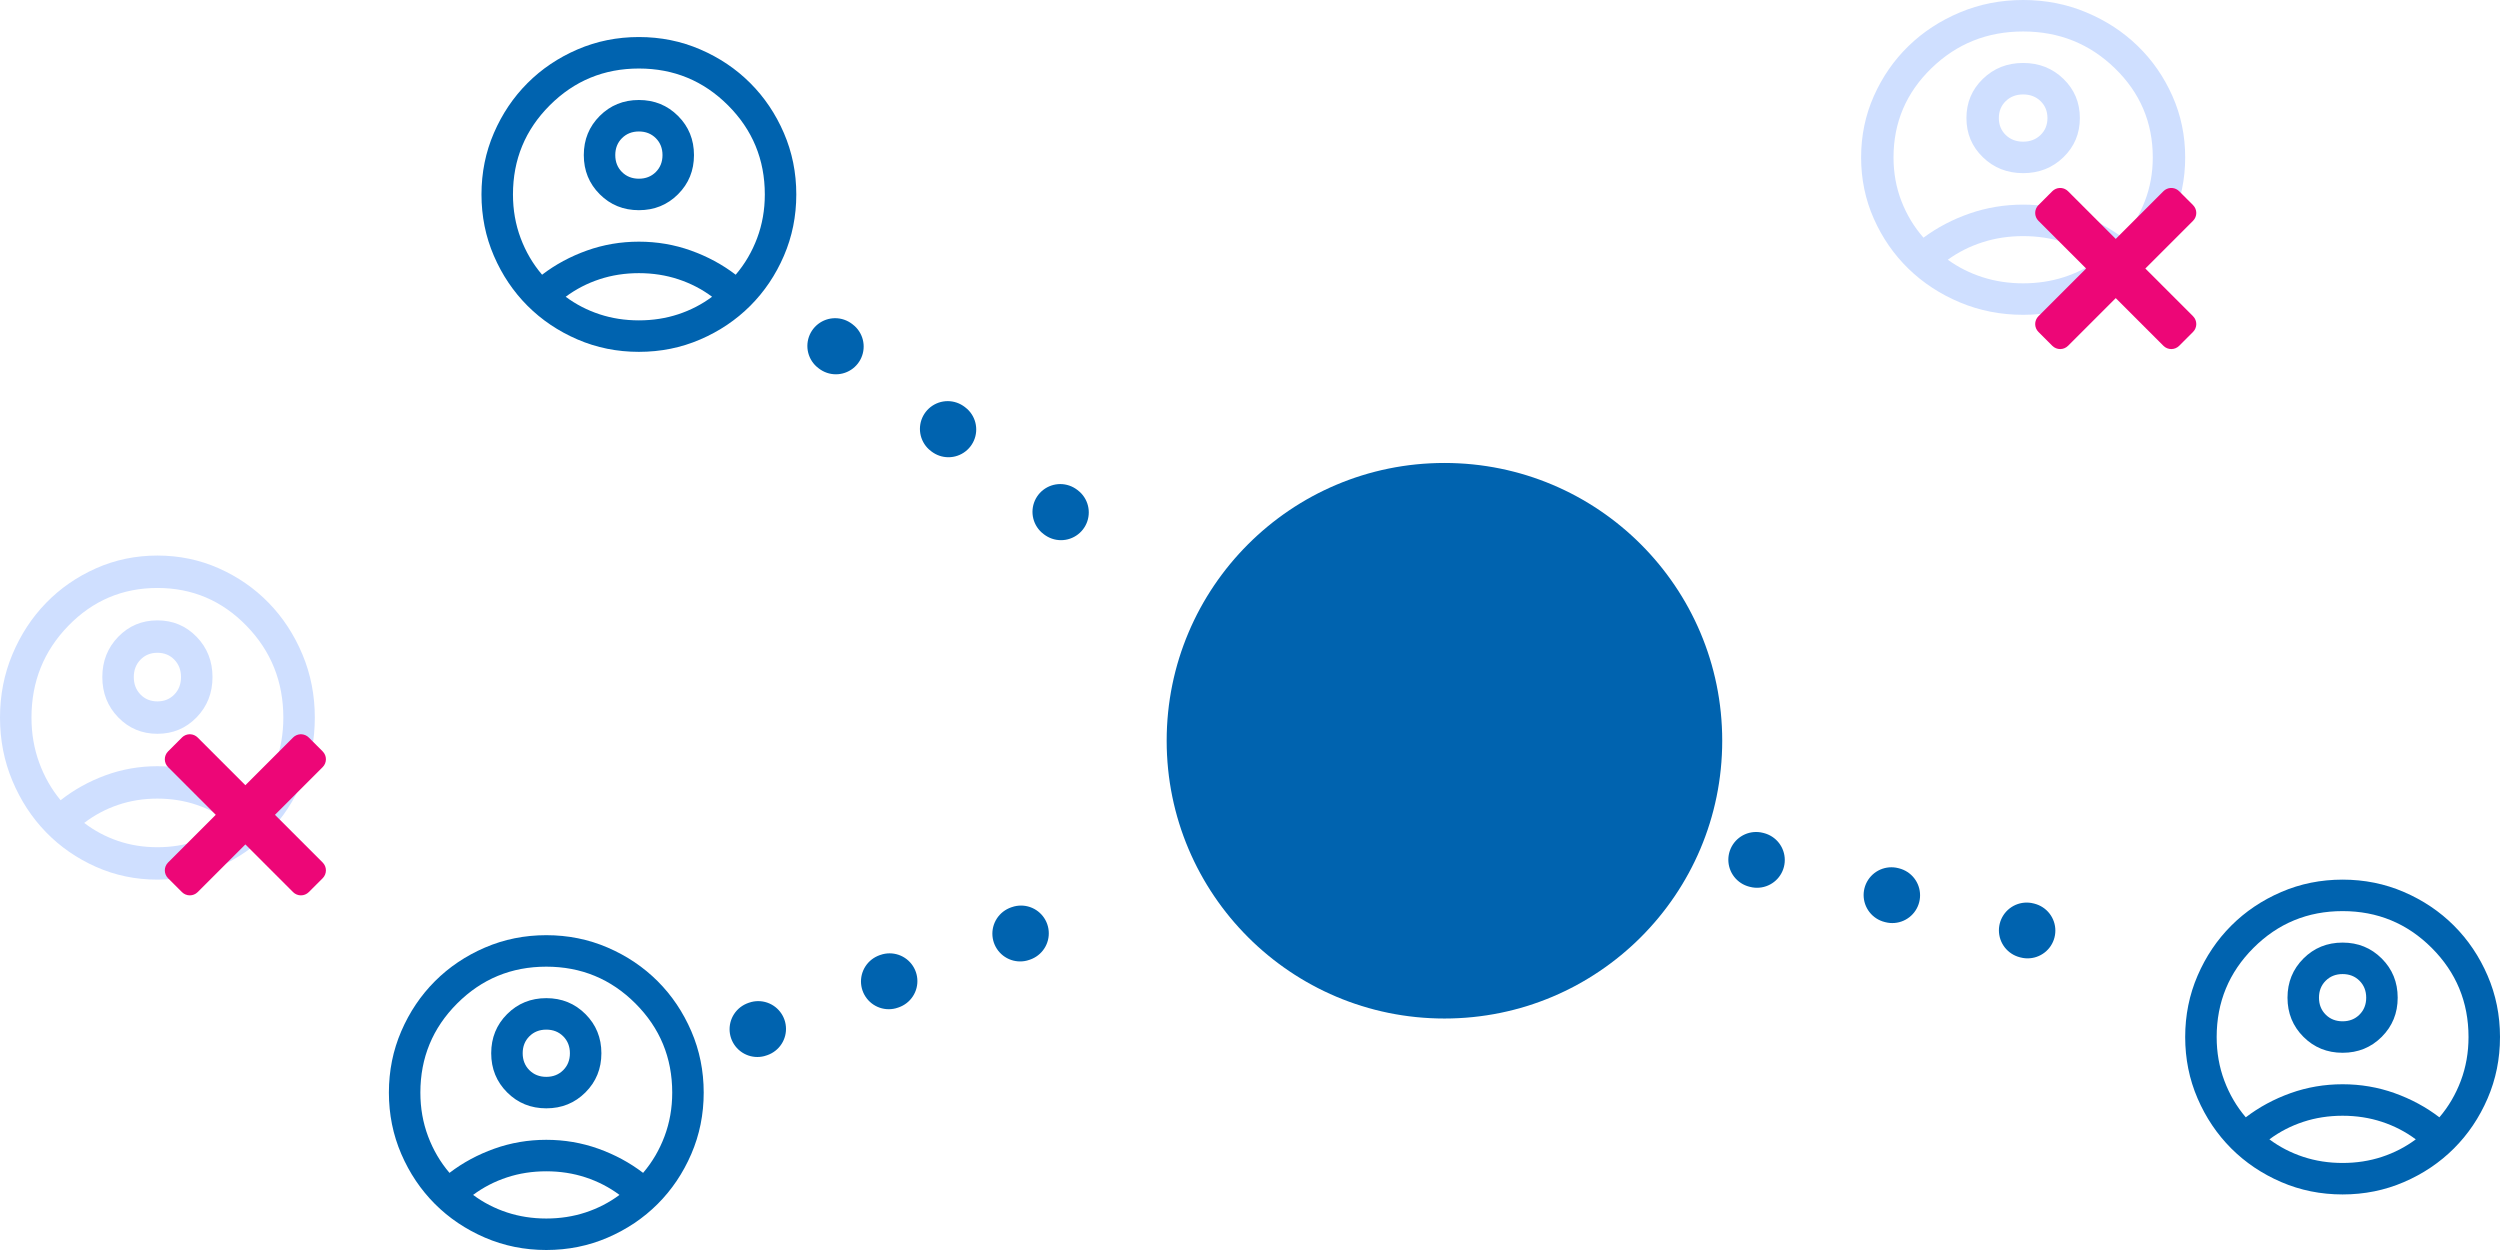
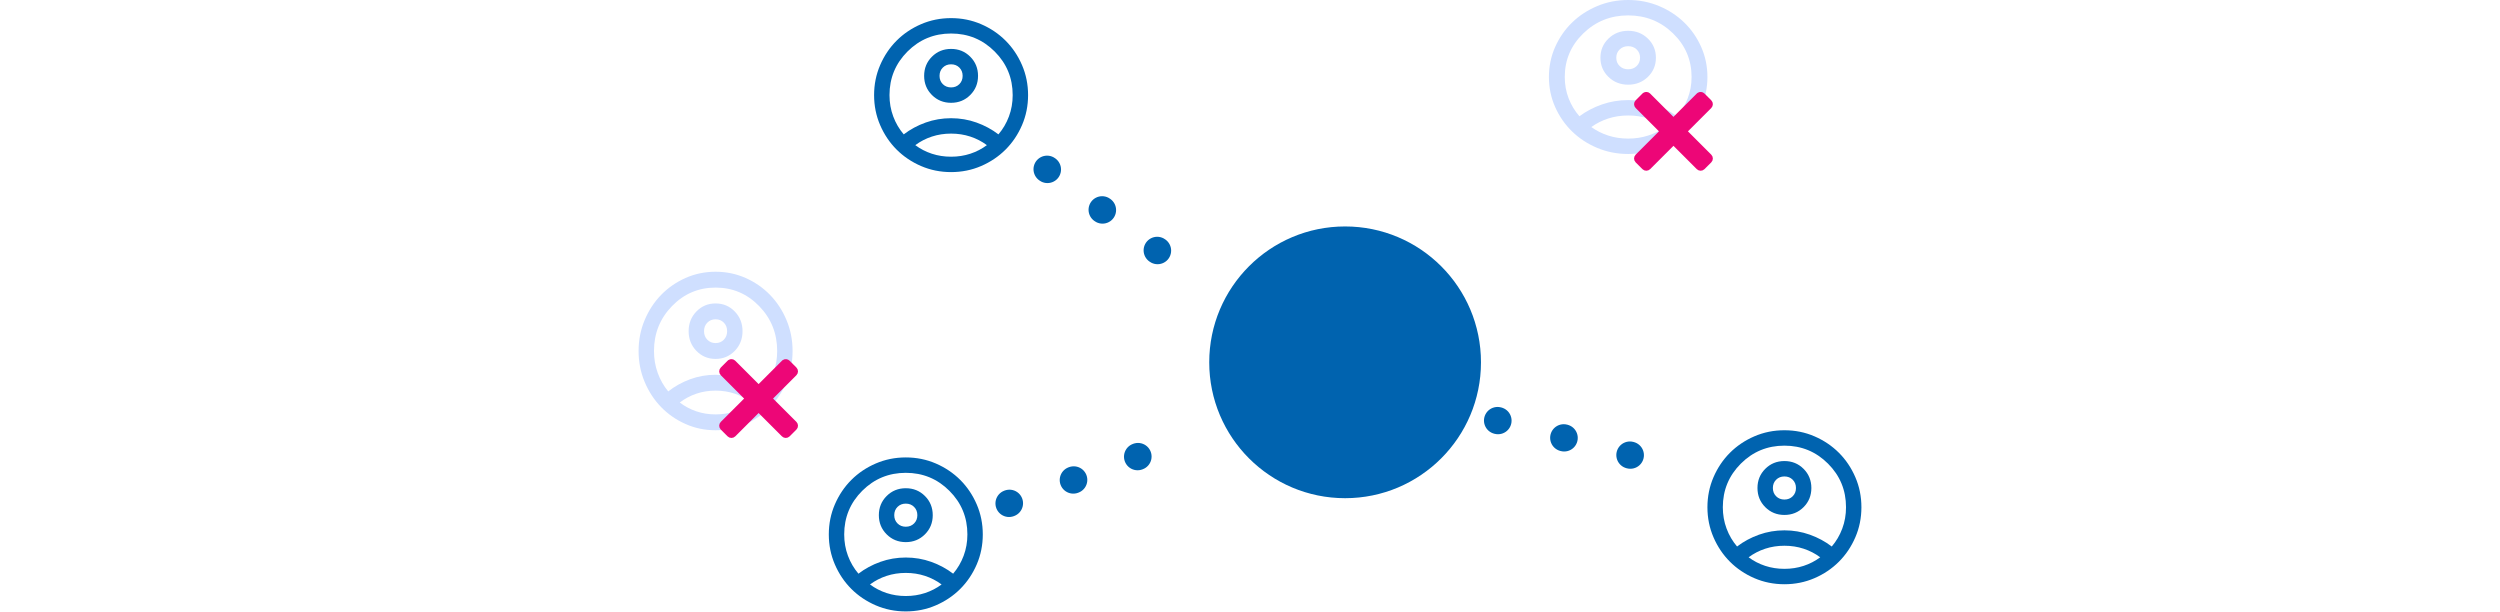
- <svg xmlns="http://www.w3.org/2000/svg" width="270" height="135" viewBox="0 0 270 135" fill="none">
-   <circle cx="156" cy="80" r="30" fill="#0063AF" />
-   <path d="M207.737 25.67C209.225 24.565 210.887 23.694 212.725 23.056C214.562 22.419 216.488 22.1 218.5 22.1C220.512 22.1 222.438 22.419 224.275 23.056C226.112 23.694 227.775 24.565 229.262 25.67C230.283 24.508 231.078 23.191 231.647 21.718C232.216 20.244 232.5 18.672 232.5 17C232.5 13.232 231.136 10.023 228.409 7.374C225.682 4.725 222.379 3.4 218.5 3.4C214.621 3.4 211.318 4.725 208.591 7.374C205.864 10.023 204.5 13.232 204.5 17C204.5 18.672 204.784 20.244 205.353 21.718C205.922 23.191 206.717 24.508 207.737 25.67ZM214.147 16.979C212.966 15.831 212.375 14.422 212.375 12.75C212.375 11.078 212.966 9.669 214.147 8.521C215.328 7.374 216.779 6.8 218.5 6.8C220.221 6.8 221.672 7.374 222.853 8.521C224.034 9.669 224.625 11.078 224.625 12.75C224.625 14.422 224.034 15.831 222.853 16.979C221.672 18.126 220.221 18.7 218.5 18.7C216.779 18.7 215.328 18.126 214.147 16.979ZM218.5 34C216.079 34 213.804 33.554 211.675 32.661C209.546 31.769 207.694 30.558 206.119 29.027C204.544 27.497 203.297 25.698 202.378 23.63C201.459 21.562 201 19.352 201 17C201 14.648 201.459 12.438 202.378 10.37C203.297 8.302 204.544 6.503 206.119 4.973C207.694 3.442 209.546 2.231 211.675 1.339C213.804 0.446 216.079 0 218.5 0C220.921 0 223.196 0.446 225.325 1.339C227.454 2.231 229.306 3.442 230.881 4.973C232.456 6.503 233.703 8.302 234.622 10.37C235.541 12.438 236 14.648 236 17C236 19.352 235.541 21.562 234.622 23.63C233.703 25.698 232.456 27.497 230.881 29.027C229.306 30.558 227.454 31.769 225.325 32.661C223.196 33.554 220.921 34 218.5 34ZM222.875 29.941C224.246 29.502 225.5 28.872 226.637 28.05C225.5 27.228 224.246 26.598 222.875 26.159C221.504 25.72 220.046 25.5 218.5 25.5C216.954 25.5 215.496 25.72 214.125 26.159C212.754 26.598 211.5 27.228 210.363 28.05C211.5 28.872 212.754 29.502 214.125 29.941C215.496 30.38 216.954 30.6 218.5 30.6C220.046 30.6 221.504 30.38 222.875 29.941ZM220.381 14.578C220.877 14.096 221.125 13.487 221.125 12.75C221.125 12.013 220.877 11.404 220.381 10.922C219.885 10.441 219.258 10.2 218.5 10.2C217.742 10.2 217.115 10.441 216.619 10.922C216.123 11.404 215.875 12.013 215.875 12.75C215.875 13.487 216.123 14.096 216.619 14.578C217.115 15.059 217.742 15.3 218.5 15.3C219.258 15.3 219.885 15.059 220.381 14.578Z" fill="#CFDFFF" />
-   <path d="M6.545 86.425C7.99 85.287 9.605 84.391 11.39 83.734C13.175 83.078 15.045 82.75 17 82.75C18.955 82.75 20.825 83.078 22.61 83.734C24.395 84.391 26.01 85.287 27.455 86.425C28.447 85.229 29.219 83.873 29.771 82.356C30.324 80.84 30.6 79.221 30.6 77.5C30.6 73.621 29.275 70.318 26.626 67.591C23.977 64.864 20.768 63.5 17 63.5C13.232 63.5 10.023 64.864 7.374 67.591C4.725 70.318 3.4 73.621 3.4 77.5C3.4 79.221 3.676 80.84 4.229 82.356C4.781 83.873 5.553 85.229 6.545 86.425ZM12.771 77.478C11.624 76.297 11.05 74.846 11.05 73.125C11.05 71.404 11.624 69.953 12.771 68.772C13.919 67.591 15.328 67 17 67C18.672 67 20.081 67.591 21.229 68.772C22.376 69.953 22.95 71.404 22.95 73.125C22.95 74.846 22.376 76.297 21.229 77.478C20.081 78.659 18.672 79.25 17 79.25C15.328 79.25 13.919 78.659 12.771 77.478ZM17 95C14.648 95 12.438 94.541 10.37 93.622C8.302 92.703 6.503 91.456 4.973 89.881C3.442 88.306 2.231 86.454 1.339 84.325C0.446 82.196 0 79.921 0 77.5C0 75.079 0.446 72.804 1.339 70.675C2.231 68.546 3.442 66.694 4.973 65.119C6.503 63.544 8.302 62.297 10.37 61.378C12.438 60.459 14.648 60 17 60C19.352 60 21.562 60.459 23.63 61.378C25.698 62.297 27.497 63.544 29.027 65.119C30.558 66.694 31.769 68.546 32.661 70.675C33.554 72.804 34 75.079 34 77.5C34 79.921 33.554 82.196 32.661 84.325C31.769 86.454 30.558 88.306 29.027 89.881C27.497 91.456 25.698 92.703 23.63 93.622C21.562 94.541 19.352 95 17 95ZM21.25 90.822C22.582 90.37 23.8 89.721 24.905 88.875C23.8 88.029 22.582 87.38 21.25 86.928C19.918 86.476 18.502 86.25 17 86.25C15.498 86.25 14.082 86.476 12.75 86.928C11.418 87.38 10.2 88.029 9.095 88.875C10.2 89.721 11.418 90.37 12.75 90.822C14.082 91.274 15.498 91.5 17 91.5C18.502 91.5 19.918 91.274 21.25 90.822ZM18.828 75.006C19.309 74.51 19.55 73.883 19.55 73.125C19.55 72.367 19.309 71.74 18.828 71.244C18.346 70.748 17.737 70.5 17 70.5C16.263 70.5 15.654 70.748 15.172 71.244C14.691 71.74 14.45 72.367 14.45 73.125C14.45 73.883 14.691 74.51 15.172 75.006C15.654 75.502 16.263 75.75 17 75.75C17.737 75.75 18.346 75.502 18.828 75.006Z" fill="#CFDFFF" />
-   <path d="M242.545 120.67C243.99 119.565 245.605 118.694 247.39 118.056C249.175 117.419 251.045 117.1 253 117.1C254.955 117.1 256.825 117.419 258.61 118.056C260.395 118.694 262.01 119.565 263.455 120.67C264.447 119.508 265.219 118.191 265.771 116.718C266.324 115.244 266.6 113.672 266.6 112C266.6 108.232 265.275 105.023 262.626 102.374C259.977 99.725 256.768 98.4 253 98.4C249.232 98.4 246.023 99.725 243.374 102.374C240.725 105.023 239.4 108.232 239.4 112C239.4 113.672 239.676 115.244 240.229 116.718C240.781 118.191 241.553 119.508 242.545 120.67ZM248.771 111.979C247.624 110.831 247.05 109.422 247.05 107.75C247.05 106.078 247.624 104.669 248.771 103.521C249.919 102.374 251.328 101.8 253 101.8C254.672 101.8 256.081 102.374 257.229 103.521C258.376 104.669 258.95 106.078 258.95 107.75C258.95 109.422 258.376 110.831 257.229 111.979C256.081 113.126 254.672 113.7 253 113.7C251.328 113.7 249.919 113.126 248.771 111.979ZM253 129C250.648 129 248.438 128.554 246.37 127.661C244.302 126.769 242.503 125.558 240.972 124.028C239.443 122.497 238.231 120.698 237.339 118.63C236.446 116.562 236 114.352 236 112C236 109.648 236.446 107.438 237.339 105.37C238.231 103.302 239.443 101.503 240.972 99.972C242.503 98.442 244.302 97.231 246.37 96.339C248.438 95.446 250.648 95 253 95C255.352 95 257.562 95.446 259.63 96.339C261.698 97.231 263.497 98.442 265.028 99.972C266.558 101.503 267.769 103.302 268.661 105.37C269.554 107.438 270 109.648 270 112C270 114.352 269.554 116.562 268.661 118.63C267.769 120.698 266.558 122.497 265.028 124.028C263.497 125.558 261.698 126.769 259.63 127.661C257.562 128.554 255.352 129 253 129ZM257.25 124.941C258.582 124.502 259.8 123.872 260.905 123.05C259.8 122.228 258.582 121.598 257.25 121.159C255.918 120.72 254.502 120.5 253 120.5C251.498 120.5 250.082 120.72 248.75 121.159C247.418 121.598 246.2 122.228 245.095 123.05C246.2 123.872 247.418 124.502 248.75 124.941C250.082 125.38 251.498 125.6 253 125.6C254.502 125.6 255.918 125.38 257.25 124.941ZM254.827 109.578C255.309 109.096 255.55 108.487 255.55 107.75C255.55 107.013 255.309 106.404 254.827 105.922C254.346 105.441 253.737 105.2 253 105.2C252.263 105.2 251.654 105.441 251.173 105.922C250.691 106.404 250.45 107.013 250.45 107.75C250.45 108.487 250.691 109.096 251.173 109.578C251.654 110.059 252.263 110.3 253 110.3C253.737 110.3 254.346 110.059 254.827 109.578Z" fill="#0063AF" />
-   <path d="M48.545 126.67C49.99 125.565 51.605 124.694 53.39 124.056C55.175 123.419 57.045 123.1 59 123.1C60.955 123.1 62.825 123.419 64.61 124.056C66.395 124.694 68.01 125.565 69.455 126.67C70.447 125.508 71.219 124.191 71.771 122.718C72.324 121.244 72.6 119.672 72.6 118C72.6 114.232 71.275 111.023 68.626 108.374C65.977 105.725 62.768 104.4 59 104.4C55.232 104.4 52.023 105.725 49.374 108.374C46.725 111.023 45.4 114.232 45.4 118C45.4 119.672 45.676 121.244 46.229 122.718C46.781 124.191 47.553 125.508 48.545 126.67ZM54.771 117.979C53.624 116.831 53.05 115.422 53.05 113.75C53.05 112.078 53.624 110.669 54.771 109.521C55.919 108.374 57.328 107.8 59 107.8C60.672 107.8 62.081 108.374 63.229 109.521C64.376 110.669 64.95 112.078 64.95 113.75C64.95 115.422 64.376 116.831 63.229 117.979C62.081 119.126 60.672 119.7 59 119.7C57.328 119.7 55.919 119.126 54.771 117.979ZM59 135C56.648 135 54.438 134.554 52.37 133.661C50.302 132.769 48.502 131.558 46.972 130.028C45.443 128.497 44.231 126.698 43.339 124.63C42.446 122.562 42 120.352 42 118C42 115.648 42.446 113.438 43.339 111.37C44.231 109.302 45.443 107.503 46.972 105.972C48.502 104.443 50.302 103.231 52.37 102.339C54.438 101.446 56.648 101 59 101C61.352 101 63.562 101.446 65.63 102.339C67.698 103.231 69.498 104.443 71.028 105.972C72.558 107.503 73.769 109.302 74.661 111.37C75.554 113.438 76 115.648 76 118C76 120.352 75.554 122.562 74.661 124.63C73.769 126.698 72.558 128.497 71.028 130.028C69.498 131.558 67.698 132.769 65.63 133.661C63.562 134.554 61.352 135 59 135ZM63.25 130.941C64.582 130.502 65.8 129.872 66.905 129.05C65.8 128.228 64.582 127.598 63.25 127.159C61.918 126.72 60.502 126.5 59 126.5C57.498 126.5 56.082 126.72 54.75 127.159C53.418 127.598 52.2 128.228 51.095 129.05C52.2 129.872 53.418 130.502 54.75 130.941C56.082 131.38 57.498 131.6 59 131.6C60.502 131.6 61.918 131.38 63.25 130.941ZM60.828 115.578C61.309 115.096 61.55 114.487 61.55 113.75C61.55 113.013 61.309 112.404 60.828 111.922C60.346 111.441 59.737 111.2 59 111.2C58.263 111.2 57.654 111.441 57.172 111.922C56.691 112.404 56.45 113.013 56.45 113.75C56.45 114.487 56.691 115.096 57.172 115.578C57.654 116.059 58.263 116.3 59 116.3C59.737 116.3 60.346 116.059 60.828 115.578Z" fill="#0063AF" />
-   <path d="M58.545 29.67C59.99 28.565 61.605 27.694 63.39 27.056C65.175 26.419 67.045 26.1 69 26.1C70.955 26.1 72.825 26.419 74.61 27.056C76.395 27.694 78.01 28.565 79.455 29.67C80.447 28.508 81.219 27.191 81.771 25.718C82.324 24.244 82.6 22.672 82.6 21C82.6 17.232 81.275 14.023 78.626 11.374C75.977 8.725 72.768 7.4 69 7.4C65.232 7.4 62.023 8.725 59.374 11.374C56.725 14.023 55.4 17.232 55.4 21C55.4 22.672 55.676 24.244 56.229 25.718C56.781 27.191 57.553 28.508 58.545 29.67ZM64.771 20.979C63.624 19.831 63.05 18.422 63.05 16.75C63.05 15.078 63.624 13.669 64.771 12.521C65.919 11.374 67.328 10.8 69 10.8C70.672 10.8 72.081 11.374 73.229 12.521C74.376 13.669 74.95 15.078 74.95 16.75C74.95 18.422 74.376 19.831 73.229 20.979C72.081 22.126 70.672 22.7 69 22.7C67.328 22.7 65.919 22.126 64.771 20.979ZM69 38C66.648 38 64.438 37.554 62.37 36.661C60.302 35.769 58.502 34.557 56.972 33.028C55.443 31.497 54.231 29.698 53.339 27.63C52.446 25.562 52 23.352 52 21C52 18.648 52.446 16.438 53.339 14.37C54.231 12.302 55.443 10.502 56.972 8.973C58.502 7.442 60.302 6.231 62.37 5.339C64.438 4.446 66.648 4 69 4C71.352 4 73.562 4.446 75.63 5.339C77.698 6.231 79.498 7.442 81.028 8.973C82.558 10.502 83.769 12.302 84.661 14.37C85.554 16.438 86 18.648 86 21C86 23.352 85.554 25.562 84.661 27.63C83.769 29.698 82.558 31.497 81.028 33.028C79.498 34.557 77.698 35.769 75.63 36.661C73.562 37.554 71.352 38 69 38ZM73.25 33.941C74.582 33.502 75.8 32.872 76.905 32.05C75.8 31.228 74.582 30.598 73.25 30.159C71.918 29.72 70.502 29.5 69 29.5C67.498 29.5 66.082 29.72 64.75 30.159C63.418 30.598 62.2 31.228 61.095 32.05C62.2 32.872 63.418 33.502 64.75 33.941C66.082 34.38 67.498 34.6 69 34.6C70.502 34.6 71.918 34.38 73.25 33.941ZM70.828 18.578C71.309 18.096 71.55 17.487 71.55 16.75C71.55 16.013 71.309 15.404 70.828 14.922C70.346 14.441 69.737 14.2 69 14.2C68.263 14.2 67.654 14.441 67.172 14.922C66.691 15.404 66.45 16.013 66.45 16.75C66.45 17.487 66.691 18.096 67.172 18.578C67.654 19.059 68.263 19.3 69 19.3C69.737 19.3 70.346 19.059 70.828 18.578Z" fill="#0063AF" />
-   <line x1="81.794" y1="111.155" x2="120.155" y2="97.206" stroke="#0063AF" stroke-width="6" stroke-linecap="round" stroke-dasharray="0.1 15" />
-   <line x1="90.195" y1="37.364" x2="123.364" y2="61.805" stroke="#0063AF" stroke-width="6" stroke-linecap="round" stroke-dasharray="0.1 15" />
-   <line x1="189.66" y1="92.854" x2="229.854" y2="103.34" stroke="#0063AF" stroke-width="6" stroke-linecap="round" stroke-dasharray="0.1 15" />
-   <path d="M234.17 20.999C234.403 20.845 234.719 20.871 234.924 21.076L236.424 22.576C236.658 22.811 236.658 23.189 236.424 23.424L230.848 29L236.424 34.576C236.658 34.81 236.658 35.19 236.424 35.424L234.924 36.924C234.69 37.158 234.31 37.158 234.076 36.924L228.5 31.348L222.924 36.924C222.69 37.158 222.31 37.158 222.076 36.924L220.576 35.424C220.342 35.19 220.342 34.81 220.576 34.576L226.152 29L220.576 23.424C220.342 23.189 220.342 22.811 220.576 22.576L222.076 21.076L222.17 20.999C222.403 20.845 222.719 20.871 222.924 21.076L228.5 26.652L234.076 21.076L234.17 20.999Z" fill="#ED0677" stroke="#ED0677" stroke-width="1.2" stroke-linejoin="round" />
-   <path d="M32.17 79.999C32.403 79.845 32.719 79.871 32.924 80.076L34.424 81.576C34.658 81.811 34.658 82.189 34.424 82.424L28.848 88L34.424 93.576C34.658 93.811 34.658 94.189 34.424 94.424L32.924 95.924C32.69 96.158 32.31 96.158 32.076 95.924L26.5 90.348L20.924 95.924C20.689 96.158 20.311 96.158 20.076 95.924L18.576 94.424C18.342 94.189 18.342 93.811 18.576 93.576L24.152 88L18.576 82.424C18.342 82.189 18.342 81.811 18.576 81.576L20.076 80.076L20.17 79.999C20.403 79.845 20.719 79.871 20.924 80.076L26.5 85.652L32.076 80.076L32.17 79.999Z" fill="#ED0677" stroke="#ED0677" stroke-width="1.2" stroke-linejoin="round" />
+ <svg xmlns="http://www.w3.org/2000/svg" width="552" height="135" viewBox="0 0 552 135" fill="none">
+   <circle cx="297" cy="80" r="30" fill="#0063AF" />
+   <path d="M348.737 25.67C350.225 24.565 351.887 23.694 353.725 23.056C355.562 22.419 357.488 22.1 359.5 22.1C361.512 22.1 363.438 22.419 365.275 23.056C367.112 23.694 368.775 24.565 370.262 25.67C371.283 24.508 372.078 23.191 372.647 21.718C373.216 20.244 373.5 18.672 373.5 17C373.5 13.232 372.136 10.023 369.409 7.374C366.682 4.725 363.379 3.4 359.5 3.4C355.621 3.4 352.318 4.725 349.591 7.374C346.864 10.023 345.5 13.232 345.5 17C345.5 18.672 345.784 20.244 346.353 21.718C346.922 23.191 347.717 24.508 348.737 25.67ZM355.147 16.979C353.966 15.831 353.375 14.422 353.375 12.75C353.375 11.078 353.966 9.669 355.147 8.521C356.328 7.374 357.779 6.8 359.5 6.8C361.221 6.8 362.672 7.374 363.853 8.521C365.034 9.669 365.625 11.078 365.625 12.75C365.625 14.422 365.034 15.831 363.853 16.979C362.672 18.126 361.221 18.7 359.5 18.7C357.779 18.7 356.328 18.126 355.147 16.979ZM359.5 34C357.079 34 354.804 33.554 352.675 32.661C350.546 31.769 348.694 30.558 347.119 29.027C345.544 27.497 344.297 25.698 343.378 23.63C342.459 21.562 342 19.352 342 17C342 14.648 342.459 12.438 343.378 10.37C344.297 8.302 345.544 6.503 347.119 4.973C348.694 3.442 350.546 2.231 352.675 1.339C354.804 0.446 357.079 0 359.5 0C361.921 0 364.196 0.446 366.325 1.339C368.454 2.231 370.306 3.442 371.881 4.973C373.456 6.503 374.703 8.302 375.622 10.37C376.541 12.438 377 14.648 377 17C377 19.352 376.541 21.562 375.622 23.63C374.703 25.698 373.456 27.497 371.881 29.027C370.306 30.558 368.454 31.769 366.325 32.661C364.196 33.554 361.921 34 359.5 34ZM363.875 29.941C365.246 29.502 366.5 28.872 367.637 28.05C366.5 27.228 365.246 26.598 363.875 26.159C362.504 25.72 361.046 25.5 359.5 25.5C357.954 25.5 356.496 25.72 355.125 26.159C353.754 26.598 352.5 27.228 351.363 28.05C352.5 28.872 353.754 29.502 355.125 29.941C356.496 30.38 357.954 30.6 359.5 30.6C361.046 30.6 362.504 30.38 363.875 29.941ZM361.381 14.578C361.877 14.096 362.125 13.487 362.125 12.75C362.125 12.013 361.877 11.404 361.381 10.922C360.885 10.441 360.258 10.2 359.5 10.2C358.742 10.2 358.115 10.441 357.619 10.922C357.123 11.404 356.875 12.013 356.875 12.75C356.875 13.487 357.123 14.096 357.619 14.578C358.115 15.059 358.742 15.3 359.5 15.3C360.258 15.3 360.885 15.059 361.381 14.578Z" fill="#CFDFFF" />
+   <path d="M147.545 86.425C148.99 85.287 150.605 84.391 152.39 83.734C154.175 83.078 156.045 82.75 158 82.75C159.955 82.75 161.825 83.078 163.61 83.734C165.395 84.391 167.01 85.287 168.455 86.425C169.447 85.229 170.219 83.873 170.771 82.356C171.324 80.84 171.6 79.221 171.6 77.5C171.6 73.621 170.275 70.318 167.626 67.591C164.977 64.864 161.768 63.5 158 63.5C154.232 63.5 151.023 64.864 148.374 67.591C145.725 70.318 144.4 73.621 144.4 77.5C144.4 79.221 144.676 80.84 145.229 82.356C145.781 83.873 146.553 85.229 147.545 86.425ZM153.771 77.478C152.624 76.297 152.05 74.846 152.05 73.125C152.05 71.404 152.624 69.953 153.771 68.772C154.919 67.591 156.328 67 158 67C159.672 67 161.081 67.591 162.229 68.772C163.376 69.953 163.95 71.404 163.95 73.125C163.95 74.846 163.376 76.297 162.229 77.478C161.081 78.659 159.672 79.25 158 79.25C156.328 79.25 154.919 78.659 153.771 77.478ZM158 95C155.648 95 153.438 94.541 151.37 93.622C149.302 92.703 147.503 91.456 145.972 89.881C144.443 88.306 143.231 86.454 142.339 84.325C141.446 82.196 141 79.921 141 77.5C141 75.079 141.446 72.804 142.339 70.675C143.231 68.546 144.443 66.694 145.972 65.119C147.503 63.544 149.302 62.297 151.37 61.378C153.438 60.459 155.648 60 158 60C160.352 60 162.562 60.459 164.63 61.378C166.698 62.297 168.497 63.544 170.028 65.119C171.558 66.694 172.769 68.546 173.661 70.675C174.554 72.804 175 75.079 175 77.5C175 79.921 174.554 82.196 173.661 84.325C172.769 86.454 171.558 88.306 170.028 89.881C168.497 91.456 166.698 92.703 164.63 93.622C162.562 94.541 160.352 95 158 95ZM162.25 90.822C163.582 90.37 164.8 89.721 165.905 88.875C164.8 88.029 163.582 87.38 162.25 86.928C160.918 86.476 159.502 86.25 158 86.25C156.498 86.25 155.082 86.476 153.75 86.928C152.418 87.38 151.2 88.029 150.095 88.875C151.2 89.721 152.418 90.37 153.75 90.822C155.082 91.274 156.498 91.5 158 91.5C159.502 91.5 160.918 91.274 162.25 90.822ZM159.827 75.006C160.309 74.51 160.55 73.883 160.55 73.125C160.55 72.367 160.309 71.74 159.827 71.244C159.346 70.748 158.737 70.5 158 70.5C157.263 70.5 156.654 70.748 156.173 71.244C155.691 71.74 155.45 72.367 155.45 73.125C155.45 73.883 155.691 74.51 156.173 75.006C156.654 75.502 157.263 75.75 158 75.75C158.737 75.75 159.346 75.502 159.827 75.006Z" fill="#CFDFFF" />
+   <path d="M383.545 120.67C384.99 119.565 386.605 118.694 388.39 118.056C390.175 117.419 392.045 117.1 394 117.1C395.955 117.1 397.825 117.419 399.61 118.056C401.395 118.694 403.01 119.565 404.455 120.67C405.447 119.508 406.219 118.191 406.771 116.718C407.324 115.244 407.6 113.672 407.6 112C407.6 108.232 406.275 105.023 403.626 102.374C400.977 99.725 397.768 98.4 394 98.4C390.232 98.4 387.023 99.725 384.374 102.374C381.725 105.023 380.4 108.232 380.4 112C380.4 113.672 380.676 115.244 381.229 116.718C381.781 118.191 382.553 119.508 383.545 120.67ZM389.771 111.979C388.624 110.831 388.05 109.422 388.05 107.75C388.05 106.078 388.624 104.669 389.771 103.521C390.919 102.374 392.328 101.8 394 101.8C395.672 101.8 397.081 102.374 398.229 103.521C399.376 104.669 399.95 106.078 399.95 107.75C399.95 109.422 399.376 110.831 398.229 111.979C397.081 113.126 395.672 113.7 394 113.7C392.328 113.7 390.919 113.126 389.771 111.979ZM394 129C391.648 129 389.438 128.554 387.37 127.661C385.302 126.769 383.503 125.558 381.972 124.028C380.443 122.497 379.231 120.698 378.339 118.63C377.446 116.562 377 114.352 377 112C377 109.648 377.446 107.438 378.339 105.37C379.231 103.302 380.443 101.503 381.972 99.972C383.503 98.442 385.302 97.231 387.37 96.339C389.438 95.446 391.648 95 394 95C396.352 95 398.562 95.446 400.63 96.339C402.698 97.231 404.497 98.442 406.028 99.972C407.558 101.503 408.769 103.302 409.661 105.37C410.554 107.438 411 109.648 411 112C411 114.352 410.554 116.562 409.661 118.63C408.769 120.698 407.558 122.497 406.028 124.028C404.497 125.558 402.698 126.769 400.63 127.661C398.562 128.554 396.352 129 394 129ZM398.25 124.941C399.582 124.502 400.8 123.872 401.905 123.05C400.8 122.228 399.582 121.598 398.25 121.159C396.918 120.72 395.502 120.5 394 120.5C392.498 120.5 391.082 120.72 389.75 121.159C388.418 121.598 387.2 122.228 386.095 123.05C387.2 123.872 388.418 124.502 389.75 124.941C391.082 125.38 392.498 125.6 394 125.6C395.502 125.6 396.918 125.38 398.25 124.941ZM395.827 109.578C396.309 109.096 396.55 108.487 396.55 107.75C396.55 107.013 396.309 106.404 395.827 105.922C395.346 105.441 394.737 105.2 394 105.2C393.263 105.2 392.654 105.441 392.173 105.922C391.691 106.404 391.45 107.013 391.45 107.75C391.45 108.487 391.691 109.096 392.173 109.578C392.654 110.059 393.263 110.3 394 110.3C394.737 110.3 395.346 110.059 395.827 109.578Z" fill="#0063AF" />
+   <path d="M189.545 126.67C190.99 125.565 192.605 124.694 194.39 124.056C196.175 123.419 198.045 123.1 200 123.1C201.955 123.1 203.825 123.419 205.61 124.056C207.395 124.694 209.01 125.565 210.455 126.67C211.447 125.508 212.219 124.191 212.771 122.718C213.324 121.244 213.6 119.672 213.6 118C213.6 114.232 212.275 111.023 209.626 108.374C206.977 105.725 203.768 104.4 200 104.4C196.232 104.4 193.023 105.725 190.374 108.374C187.725 111.023 186.4 114.232 186.4 118C186.4 119.672 186.676 121.244 187.229 122.718C187.781 124.191 188.553 125.508 189.545 126.67ZM195.771 117.979C194.624 116.831 194.05 115.422 194.05 113.75C194.05 112.078 194.624 110.669 195.771 109.521C196.919 108.374 198.328 107.8 200 107.8C201.672 107.8 203.081 108.374 204.229 109.521C205.376 110.669 205.95 112.078 205.95 113.75C205.95 115.422 205.376 116.831 204.229 117.979C203.081 119.126 201.672 119.7 200 119.7C198.328 119.7 196.919 119.126 195.771 117.979ZM200 135C197.648 135 195.438 134.554 193.37 133.661C191.302 132.769 189.503 131.558 187.972 130.028C186.443 128.497 185.231 126.698 184.339 124.63C183.446 122.562 183 120.352 183 118C183 115.648 183.446 113.438 184.339 111.37C185.231 109.302 186.443 107.503 187.972 105.972C189.503 104.443 191.302 103.231 193.37 102.339C195.438 101.446 197.648 101 200 101C202.352 101 204.562 101.446 206.63 102.339C208.698 103.231 210.497 104.443 212.028 105.972C213.558 107.503 214.769 109.302 215.661 111.37C216.554 113.438 217 115.648 217 118C217 120.352 216.554 122.562 215.661 124.63C214.769 126.698 213.558 128.497 212.028 130.028C210.497 131.558 208.698 132.769 206.63 133.661C204.562 134.554 202.352 135 200 135ZM204.25 130.941C205.582 130.502 206.8 129.872 207.905 129.05C206.8 128.228 205.582 127.598 204.25 127.159C202.918 126.72 201.502 126.5 200 126.5C198.498 126.5 197.082 126.72 195.75 127.159C194.418 127.598 193.2 128.228 192.095 129.05C193.2 129.872 194.418 130.502 195.75 130.941C197.082 131.38 198.498 131.6 200 131.6C201.502 131.6 202.918 131.38 204.25 130.941ZM201.827 115.578C202.309 115.096 202.55 114.487 202.55 113.75C202.55 113.013 202.309 112.404 201.827 111.922C201.346 111.441 200.737 111.2 200 111.2C199.263 111.2 198.654 111.441 198.173 111.922C197.691 112.404 197.45 113.013 197.45 113.75C197.45 114.487 197.691 115.096 198.173 115.578C198.654 116.059 199.263 116.3 200 116.3C200.737 116.3 201.346 116.059 201.827 115.578Z" fill="#0063AF" />
+   <path d="M199.545 29.67C200.99 28.565 202.605 27.694 204.39 27.056C206.175 26.419 208.045 26.1 210 26.1C211.955 26.1 213.825 26.419 215.61 27.056C217.395 27.694 219.01 28.565 220.455 29.67C221.447 28.508 222.219 27.191 222.771 25.718C223.324 24.244 223.6 22.672 223.6 21C223.6 17.232 222.275 14.023 219.626 11.374C216.977 8.725 213.768 7.4 210 7.4C206.232 7.4 203.023 8.725 200.374 11.374C197.725 14.023 196.4 17.232 196.4 21C196.4 22.672 196.676 24.244 197.229 25.718C197.781 27.191 198.553 28.508 199.545 29.67ZM205.771 20.979C204.624 19.831 204.05 18.422 204.05 16.75C204.05 15.078 204.624 13.669 205.771 12.521C206.919 11.374 208.328 10.8 210 10.8C211.672 10.8 213.081 11.374 214.229 12.521C215.376 13.669 215.95 15.078 215.95 16.75C215.95 18.422 215.376 19.831 214.229 20.979C213.081 22.126 211.672 22.7 210 22.7C208.328 22.7 206.919 22.126 205.771 20.979ZM210 38C207.648 38 205.438 37.554 203.37 36.661C201.302 35.769 199.503 34.557 197.972 33.028C196.443 31.497 195.231 29.698 194.339 27.63C193.446 25.562 193 23.352 193 21C193 18.648 193.446 16.438 194.339 14.37C195.231 12.302 196.443 10.502 197.972 8.973C199.503 7.442 201.302 6.231 203.37 5.339C205.438 4.446 207.648 4 210 4C212.352 4 214.562 4.446 216.63 5.339C218.698 6.231 220.497 7.442 222.028 8.973C223.558 10.502 224.769 12.302 225.661 14.37C226.554 16.438 227 18.648 227 21C227 23.352 226.554 25.562 225.661 27.63C224.769 29.698 223.558 31.497 222.028 33.028C220.497 34.557 218.698 35.769 216.63 36.661C214.562 37.554 212.352 38 210 38ZM214.25 33.941C215.582 33.502 216.8 32.872 217.905 32.05C216.8 31.228 215.582 30.598 214.25 30.159C212.918 29.72 211.502 29.5 210 29.5C208.498 29.5 207.082 29.72 205.75 30.159C204.418 30.598 203.2 31.228 202.095 32.05C203.2 32.872 204.418 33.502 205.75 33.941C207.082 34.38 208.498 34.6 210 34.6C211.502 34.6 212.918 34.38 214.25 33.941ZM211.827 18.578C212.309 18.096 212.55 17.487 212.55 16.75C212.55 16.013 212.309 15.404 211.827 14.922C211.346 14.441 210.737 14.2 210 14.2C209.263 14.2 208.654 14.441 208.173 14.922C207.691 15.404 207.45 16.013 207.45 16.75C207.45 17.487 207.691 18.096 208.173 18.578C208.654 19.059 209.263 19.3 210 19.3C210.737 19.3 211.346 19.059 211.827 18.578Z" fill="#0063AF" />
+   <line x1="222.794" y1="111.155" x2="261.155" y2="97.206" stroke="#0063AF" stroke-width="6" stroke-linecap="round" stroke-dasharray="0.1 15" />
+   <line x1="231.195" y1="37.364" x2="264.364" y2="61.805" stroke="#0063AF" stroke-width="6" stroke-linecap="round" stroke-dasharray="0.1 15" />
+   <line x1="330.66" y1="92.854" x2="370.854" y2="103.34" stroke="#0063AF" stroke-width="6" stroke-linecap="round" stroke-dasharray="0.1 15" />
+   <path d="M375.17 20.999C375.403 20.845 375.719 20.871 375.924 21.076L377.424 22.576C377.658 22.811 377.658 23.189 377.424 23.424L371.848 29L377.424 34.576C377.658 34.81 377.658 35.19 377.424 35.424L375.924 36.924C375.69 37.158 375.31 37.158 375.076 36.924L369.5 31.348L363.924 36.924C363.69 37.158 363.31 37.158 363.076 36.924L361.576 35.424C361.342 35.19 361.342 34.81 361.576 34.576L367.152 29L361.576 23.424C361.342 23.189 361.342 22.811 361.576 22.576L363.076 21.076L363.17 20.999C363.403 20.845 363.719 20.871 363.924 21.076L369.5 26.652L375.076 21.076L375.17 20.999Z" fill="#ED0677" stroke="#ED0677" stroke-width="1.2" stroke-linejoin="round" />
+   <path d="M173.17 79.999C173.403 79.845 173.719 79.871 173.924 80.076L175.424 81.576C175.658 81.811 175.658 82.189 175.424 82.424L169.848 88L175.424 93.576C175.658 93.811 175.658 94.189 175.424 94.424L173.924 95.924C173.69 96.158 173.31 96.158 173.076 95.924L167.5 90.348L161.924 95.924C161.69 96.158 161.31 96.158 161.076 95.924L159.576 94.424C159.342 94.189 159.342 93.811 159.576 93.576L165.152 88L159.576 82.424C159.342 82.189 159.342 81.811 159.576 81.576L161.076 80.076L161.17 79.999C161.403 79.845 161.719 79.871 161.924 80.076L167.5 85.652L173.076 80.076L173.17 79.999Z" fill="#ED0677" stroke="#ED0677" stroke-width="1.2" stroke-linejoin="round" />
</svg>
